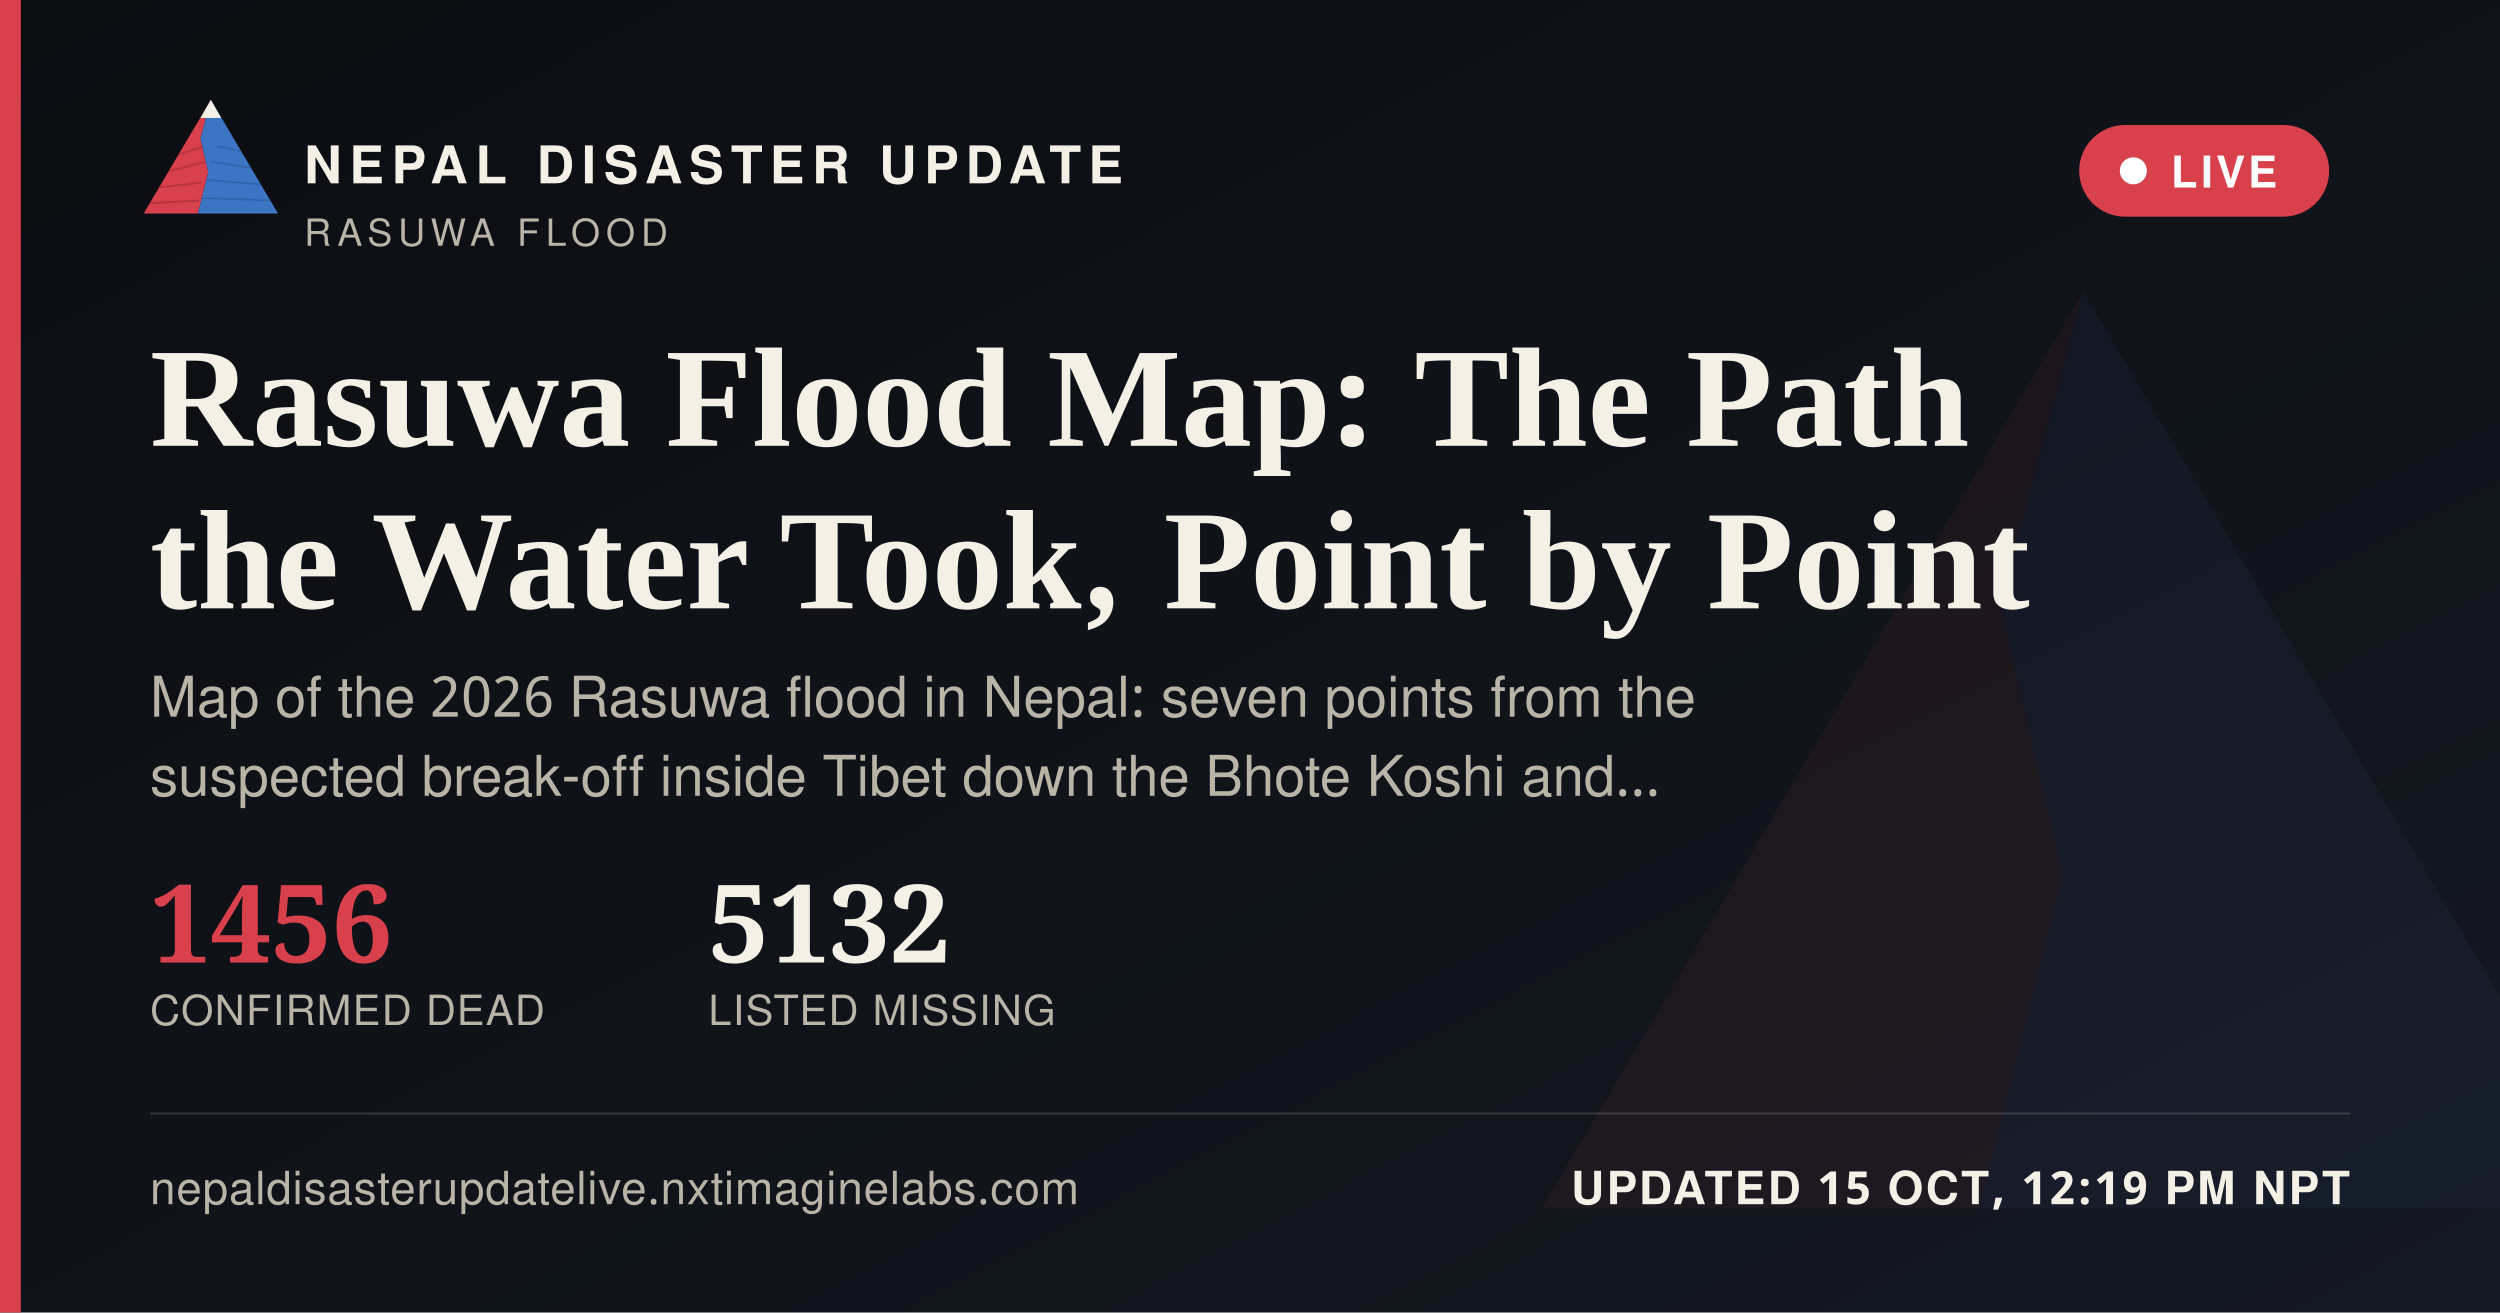
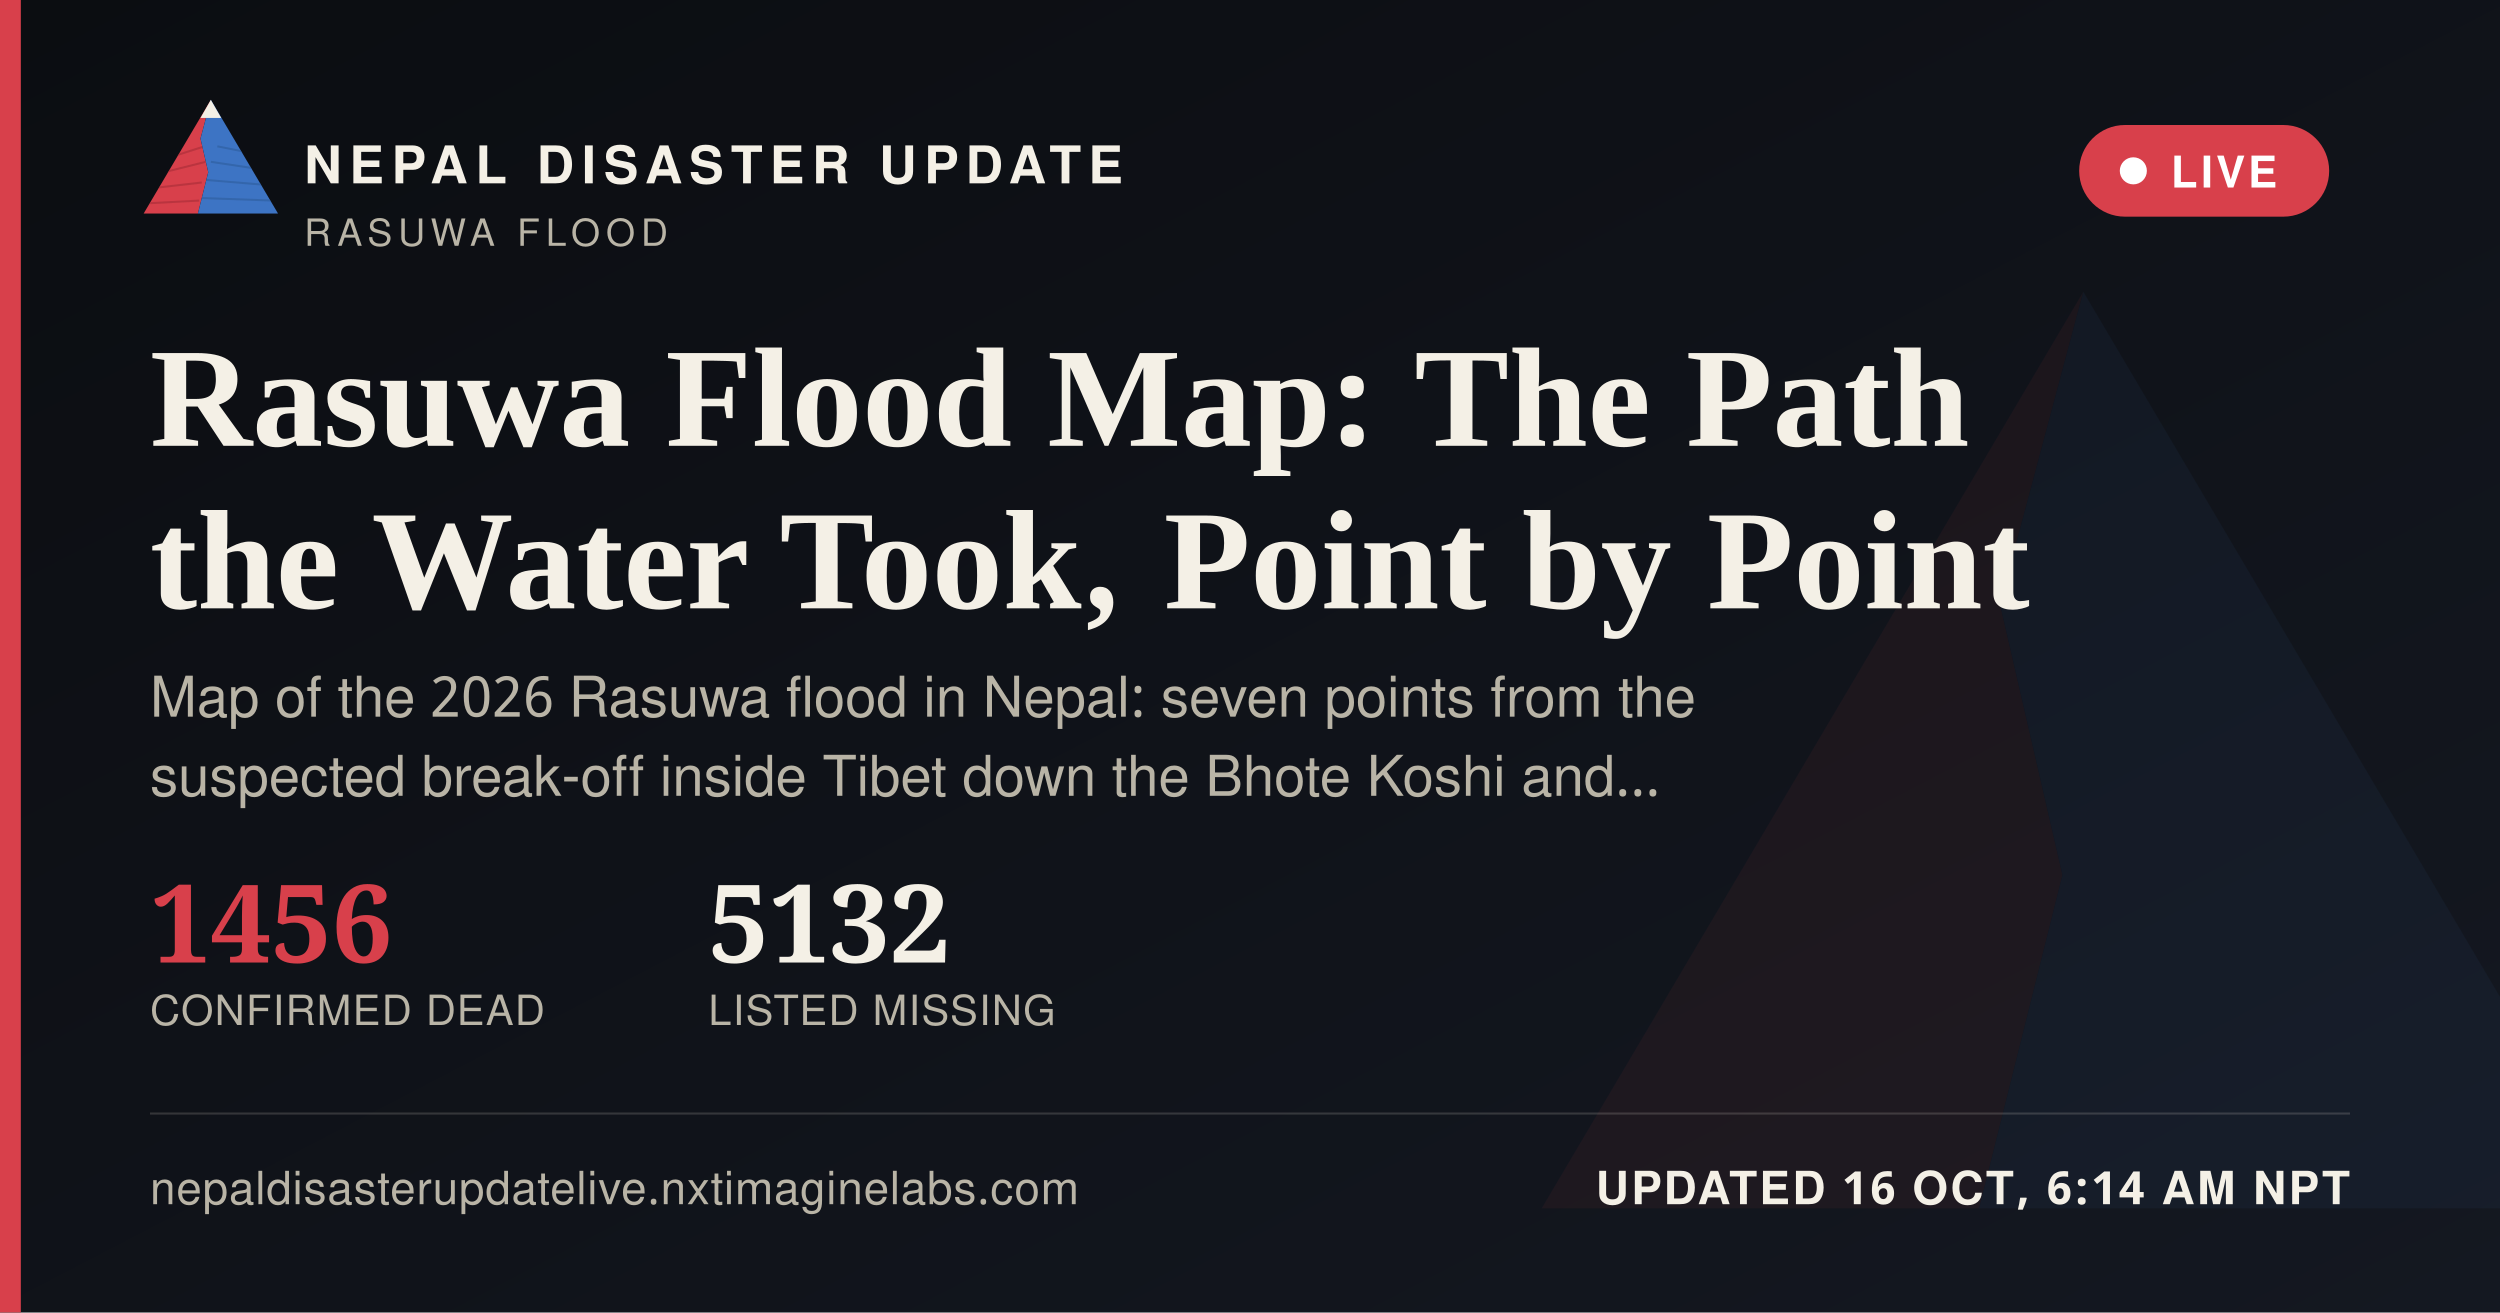
<svg xmlns="http://www.w3.org/2000/svg" width="1200" height="630" viewBox="0 0 1200 630">
  <defs>
    <linearGradient id="ogbg" x1="0" y1="0" x2="1" y2="1">
      <stop offset="0" stop-color="#0B0D11" />
      <stop offset="1" stop-color="#141821" />
    </linearGradient>
  </defs>
  <rect width="1200" height="630" fill="url(#ogbg)" />
  <g transform="translate(700,60) scale(5)" opacity="0.06">
    <polygon points="60,16 52,46 58,72 50,104 8,104" fill="#D8404B" />
    <polygon points="60,16 112,104 50,104 58,72 52,46" fill="#3D74C4" />
  </g>
  <rect x="0" y="0" width="10" height="630" fill="#D8404B" />
  <g transform="translate(64,38) scale(0.62)">
    <g>
      <defs>
        <clipPath id="ogLc">
          <polygon points="60,16 52,46 58,72 50,104 8,104" />
        </clipPath>
        <clipPath id="ogRc">
          <polygon points="60,16 112,104 50,104 58,72 52,46" />
        </clipPath>
      </defs>
      <polygon points="60,16 52,46 58,72 50,104 8,104" fill="#D8404B" />
      <g clip-path="url(#ogLc)" stroke="#A32A34" stroke-width="1.6" fill="none" opacity="0.55">
        <path d="M30,60 L55,52" />
        <path d="M24,72 L56,64" />
        <path d="M18,84 L53,80" />
        <path d="M13,96 L51,94" />
      </g>
      <polygon points="60,16 112,104 50,104 58,72 52,46" fill="#3D74C4" />
      <g clip-path="url(#ogRc)" stroke="#2A5793" stroke-width="1.6" fill="none" opacity="0.5">
        <path d="M65,52 L95,58" />
        <path d="M60,64 L100,70" />
        <path d="M56,78 L104,82" />
        <path d="M52,92 L108,94" />
      </g>
      <polygon points="60,16 52,30 68,30" fill="#F4F0E6" />
    </g>
  </g>
  <text x="146" y="88" font-family="'Public Sans', 'Noto Sans Devanagari', 'Helvetica Neue', Helvetica, Arial, sans-serif" font-size="25" font-weight="800" letter-spacing="3.6" fill="#F4F0E6">NEPAL DISASTER UPDATE</text>
  <text x="146" y="118" font-family="'Public Sans', 'Noto Sans Devanagari', 'Helvetica Neue', Helvetica, Arial, sans-serif" font-size="18" letter-spacing="2.8" fill="#B9B4A6">RASUWA FLOOD</text>
  <g>
    <rect x="998" y="60" width="120" height="44" rx="22" fill="#D8404B" stroke="none" />
    <circle cx="1024" cy="82" r="6.5" fill="#FFFFFF" />
    <text x="1042" y="90" font-family="'Public Sans', 'Noto Sans Devanagari', 'Helvetica Neue', Helvetica, Arial, sans-serif" font-size="21" font-weight="700" letter-spacing="1.6" fill="#FFFFFF">LIVE</text>
  </g>
  <text x="72" y="214" font-family="Newsreader, 'Noto Serif Devanagari', Georgia, 'Times New Roman', serif" font-size="68" font-weight="600" fill="#F4F0E6">Rasuwa Flood Map: The Path</text>
  <text x="72" y="292" font-family="Newsreader, 'Noto Serif Devanagari', Georgia, 'Times New Roman', serif" font-size="68" font-weight="600" fill="#F4F0E6">the Water Took, Point by Point</text>
  <text x="72" y="344" font-family="'Public Sans', 'Noto Sans Devanagari', 'Helvetica Neue', Helvetica, Arial, sans-serif" font-size="27" fill="#B9B4A6">Map of the 2026 Rasuwa flood in Nepal: seven points from the</text>
  <text x="72" y="382" font-family="'Public Sans', 'Noto Sans Devanagari', 'Helvetica Neue', Helvetica, Arial, sans-serif" font-size="27" fill="#B9B4A6">suspected break-off inside Tibet down the Bhote Koshi and…</text>
  <g transform="translate(72,462)">
    <text x="0" y="0" font-family="Newsreader, 'Noto Serif Devanagari', Georgia, 'Times New Roman', serif" font-size="52" font-weight="600" fill="#D8404B">1456</text>
    <text x="0" y="30" font-family="'Public Sans', 'Noto Sans Devanagari', 'Helvetica Neue', Helvetica, Arial, sans-serif" font-size="20" letter-spacing="0.6" fill="#B9B4A6">CONFIRMED DEAD</text>
    <text x="268" y="0" font-family="Newsreader, 'Noto Serif Devanagari', Georgia, 'Times New Roman', serif" font-size="52" font-weight="600" fill="#F4F0E6">5132</text>
    <text x="268" y="30" font-family="'Public Sans', 'Noto Sans Devanagari', 'Helvetica Neue', Helvetica, Arial, sans-serif" font-size="20" letter-spacing="0.6" fill="#B9B4A6">LISTED MISSING</text>
  </g>
  <rect x="72" y="534" width="1056" height="1" fill="rgba(244,240,230,0.16)" />
  <text x="72" y="578" font-family="'Public Sans', 'Noto Sans Devanagari', 'Helvetica Neue', Helvetica, Arial, sans-serif" font-size="22" fill="#B9B4A6" letter-spacing="0.4">nepaldisasterupdatelive.nxtimaginelabs.com</text>
-   <text x="1128" y="578" text-anchor="end" font-family="'Public Sans', 'Noto Sans Devanagari', 'Helvetica Neue', Helvetica, Arial, sans-serif" font-size="22" font-weight="700" letter-spacing="1.2" fill="#F4F0E6">UPDATED 15 OCT, 12:19 PM NPT</text>
+   <text x="1128" y="578" text-anchor="end" font-family="'Public Sans', 'Noto Sans Devanagari', 'Helvetica Neue', Helvetica, Arial, sans-serif" font-size="22" font-weight="700" letter-spacing="1.2" fill="#F4F0E6">UPDATED 16 OCT, 6:14 AM NPT</text>
</svg>
